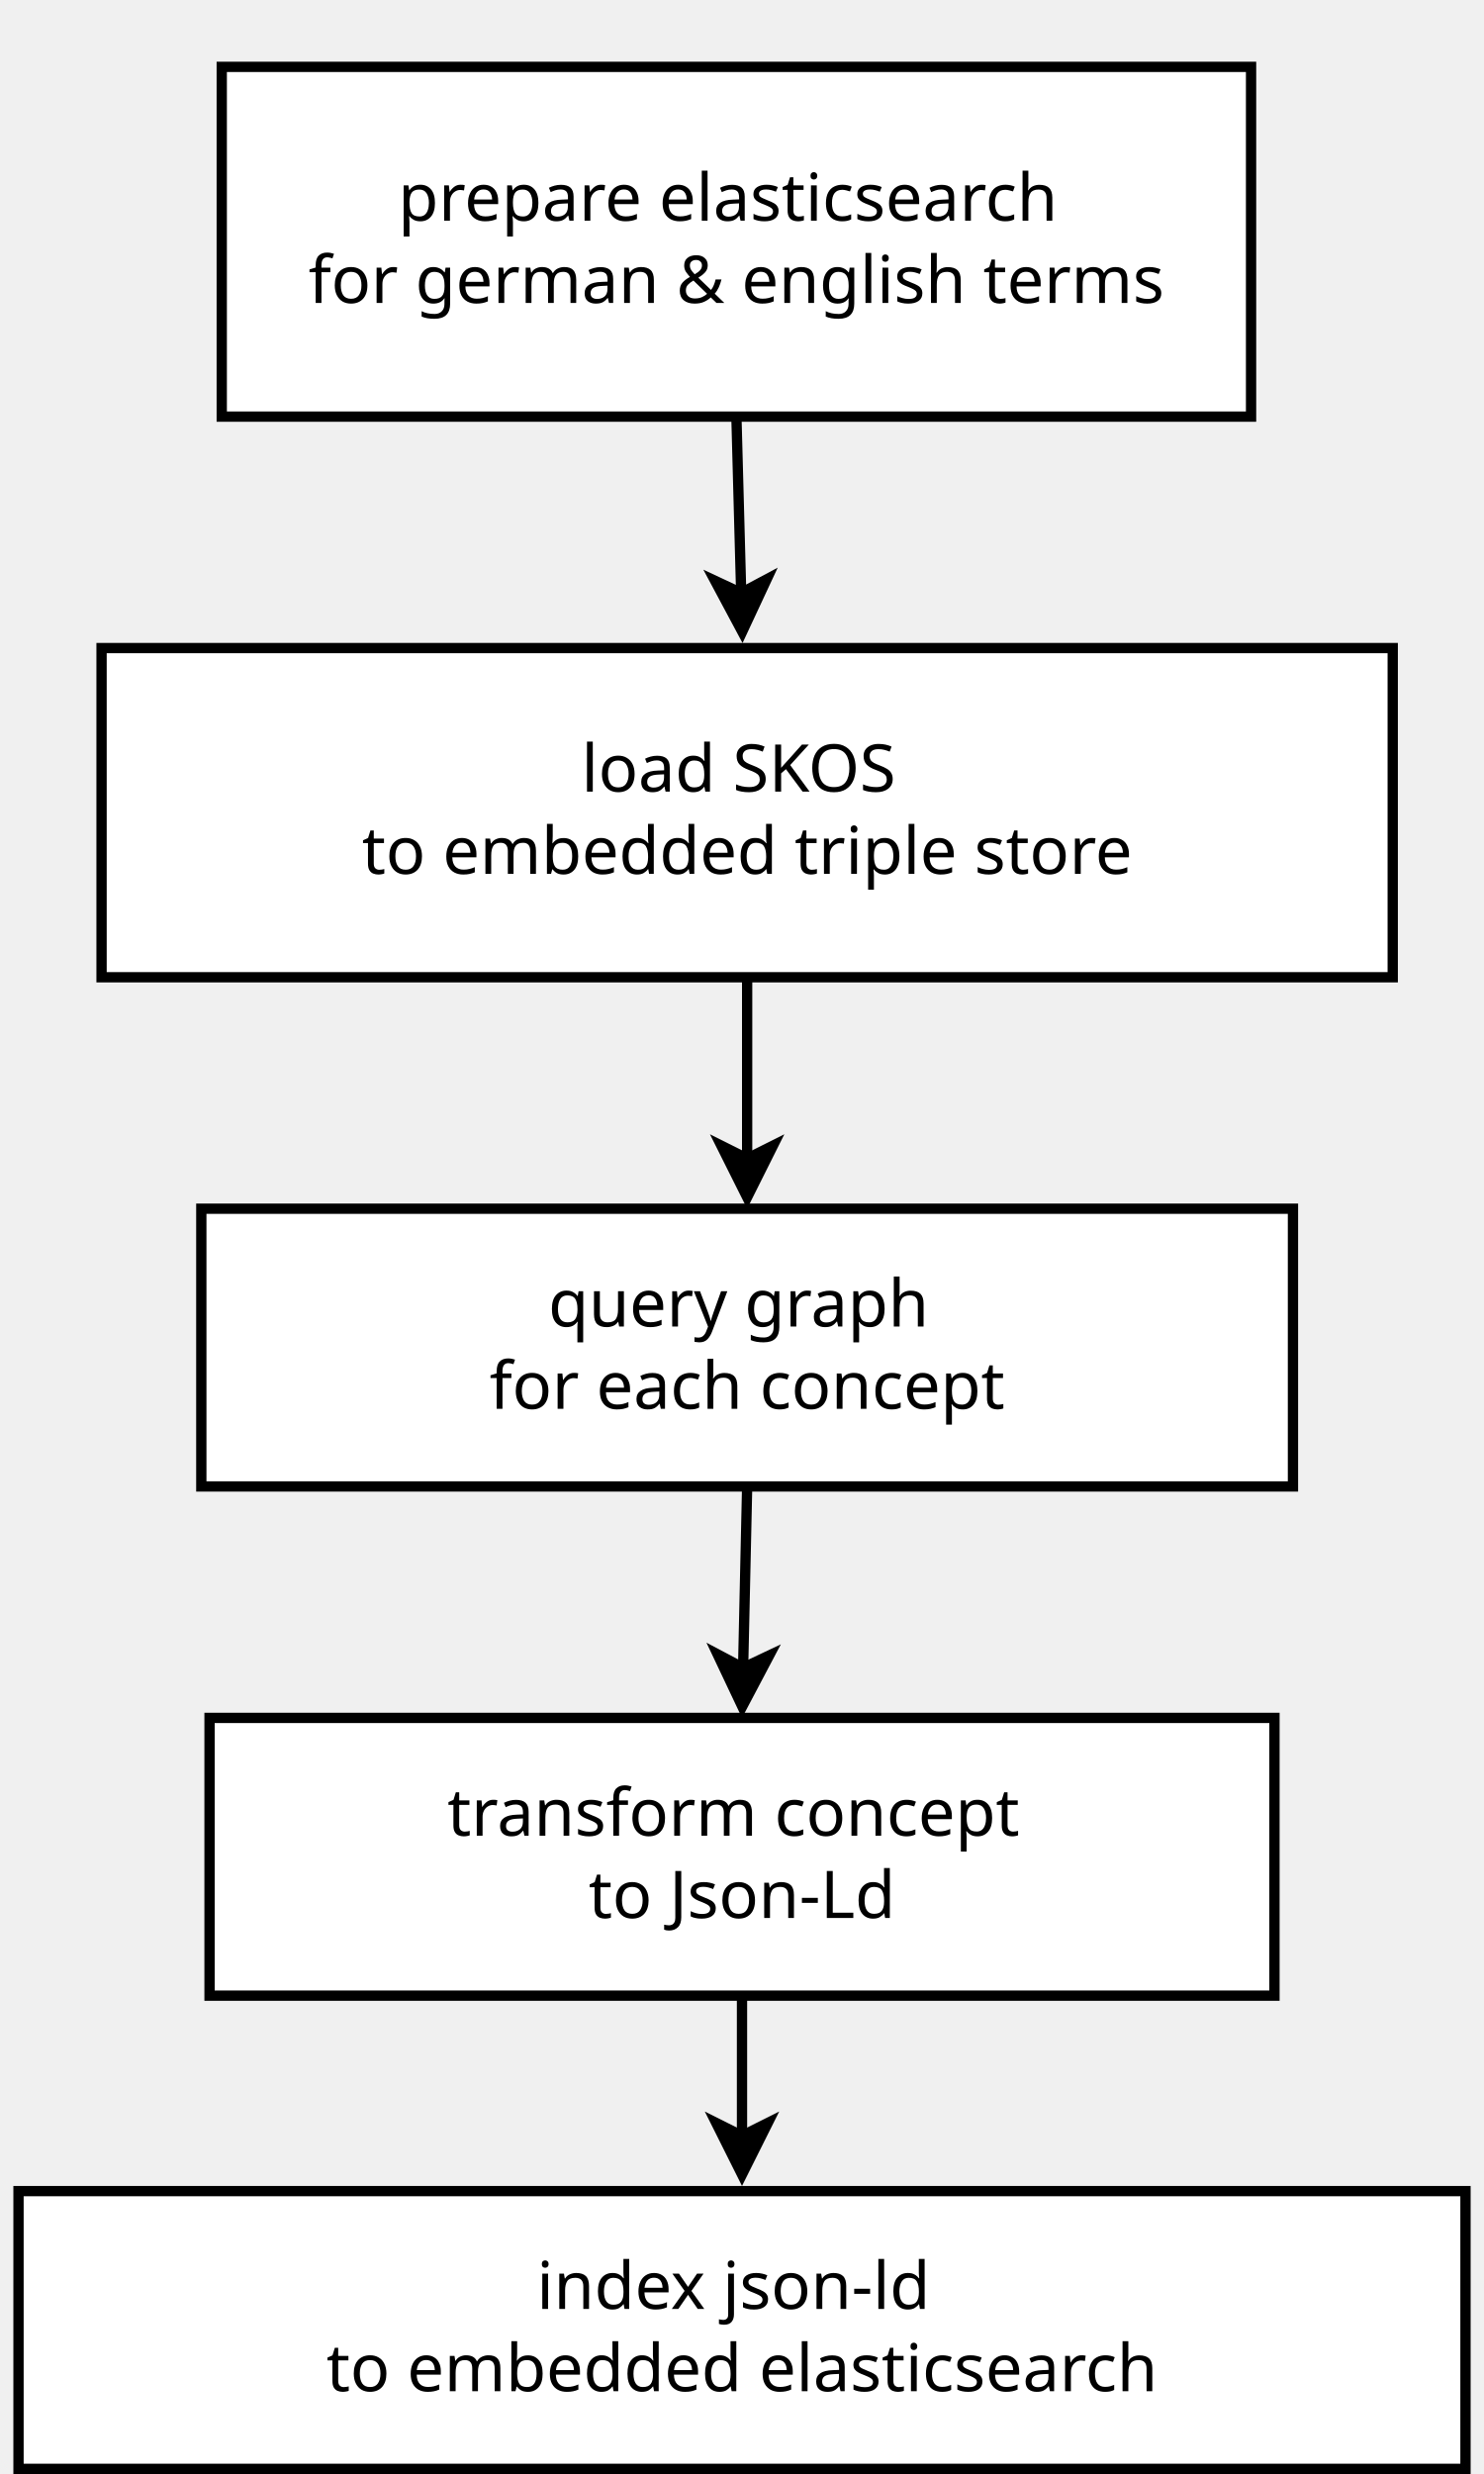
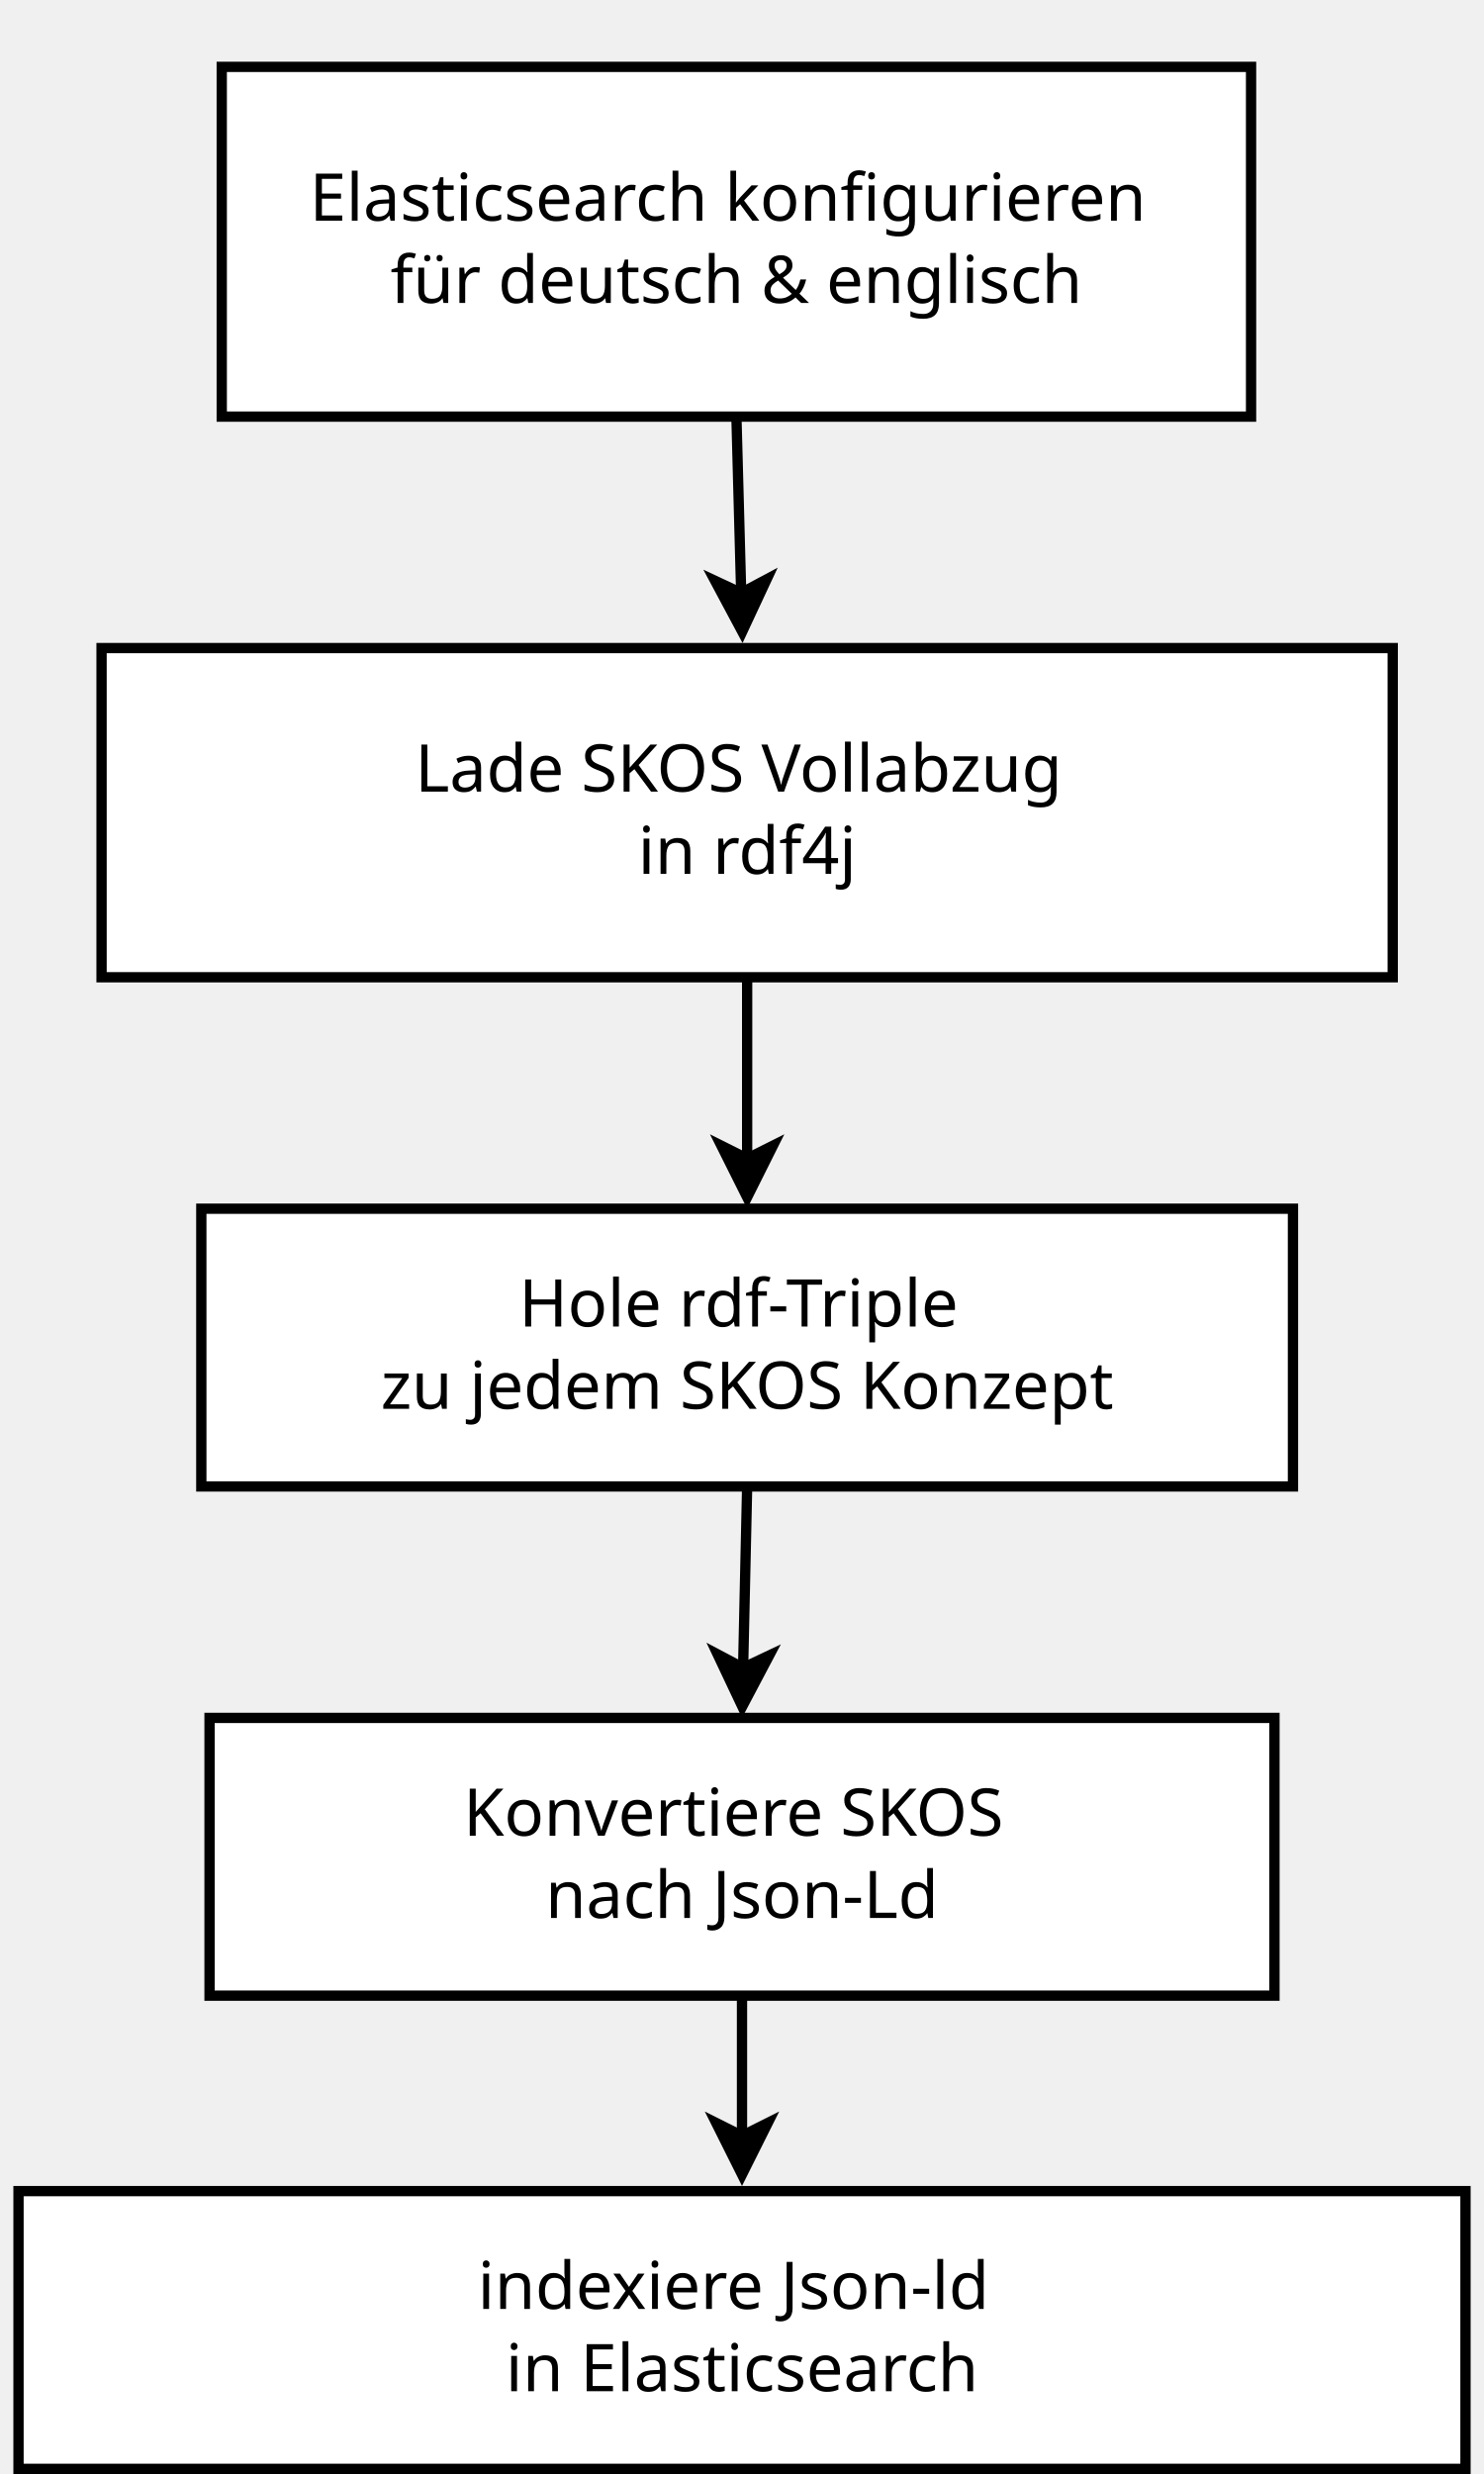
<svg xmlns="http://www.w3.org/2000/svg" width="15cm" height="25cm" viewBox="3 36 284 481">
  <text font-size="12.8" style="fill: #000000;text-anchor:start;font-family:sans-serif;font-style:normal;font-weight:normal" x="205" y="48">
    <tspan x="205" y="48" />
  </text>
  <g>
    <rect style="fill: #ffffff" x="20.45" y="162" width="251.1" height="64" />
    <rect style="fill: none; fill-opacity:0; stroke-width: 2; stroke: #000000" x="20.45" y="162" width="251.1" height="64" />
    <text font-size="12.8" style="fill: #000000;text-anchor:middle;font-family:sans-serif;font-style:normal;font-weight:normal" x="146" y="189.9">
-       <tspan x="146" y="189.9">load SKOS</tspan>
-       <tspan x="146" y="205.9">to embedded triple store</tspan>
+       <tspan x="146" y="189.9">Lade SKOS Vollabzug</tspan>
+       <tspan x="146" y="205.9">in rdf4j</tspan>
    </text>
  </g>
  <g>
    <rect style="fill: #ffffff" x="39.85" y="271" width="212.3" height="54" />
    <rect style="fill: none; fill-opacity:0; stroke-width: 2; stroke: #000000" x="39.85" y="271" width="212.3" height="54" />
    <text font-size="12.8" style="fill: #000000;text-anchor:middle;font-family:sans-serif;font-style:normal;font-weight:normal" x="146" y="293.9">
-       <tspan x="146" y="293.9">query graph </tspan>
-       <tspan x="146" y="309.9">for each concept</tspan>
+       <tspan x="146" y="293.9">Hole rdf-Triple </tspan>
+       <tspan x="146" y="309.9">zu jedem SKOS Konzept</tspan>
    </text>
  </g>
  <g>
    <rect style="fill: #ffffff" x="41.45" y="370" width="207.1" height="54" />
    <rect style="fill: none; fill-opacity:0; stroke-width: 2; stroke: #000000" x="41.45" y="370" width="207.1" height="54" />
    <text font-size="12.8" style="fill: #000000;text-anchor:middle;font-family:sans-serif;font-style:normal;font-weight:normal" x="145" y="392.9">
-       <tspan x="145" y="392.9">transform concept</tspan>
-       <tspan x="145" y="408.9">to Json-Ld</tspan>
+       <tspan x="145" y="392.9">Konvertiere SKOS</tspan>
+       <tspan x="145" y="408.9">nach Json-Ld</tspan>
    </text>
  </g>
  <g>
    <rect style="fill: #ffffff" x="4.3" y="462" width="281.4" height="54" />
    <rect style="fill: none; fill-opacity:0; stroke-width: 2; stroke: #000000" x="4.3" y="462" width="281.4" height="54" />
    <text font-size="12.8" style="fill: #000000;text-anchor:middle;font-family:sans-serif;font-style:normal;font-weight:normal" x="145" y="484.9">
-       <tspan x="145" y="484.9">index json-ld </tspan>
-       <tspan x="145" y="500.9">to embedded elasticsearch</tspan>
+       <tspan x="145" y="484.9">indexiere Json-ld </tspan>
+       <tspan x="145" y="500.9">in Elasticsearch</tspan>
    </text>
  </g>
  <g>
    <rect style="fill: #ffffff" x="43.825" y="49" width="200.175" height="68" />
    <rect style="fill: none; fill-opacity:0; stroke-width: 2; stroke: #000000" x="43.825" y="49" width="200.175" height="68" />
-     <text font-size="12.8" style="fill: #000000;text-anchor:middle;font-family:sans-serif;font-style:normal;font-weight:normal" x="143.912" y="78.9">
-       <tspan x="143.912" y="78.9">prepare elasticsearch</tspan>
-       <tspan x="143.912" y="94.9">for german &amp; english terms</tspan>
+     <text font-size="12.8" style="fill: #000000;text-anchor:middle;font-family:sans-serif;font-style:normal;font-weight:normal" x="143.913" y="78.9">
+       <tspan x="143.913" y="78.9">Elasticsearch konfigurieren</tspan>
+       <tspan x="143.913" y="94.9">für deutsch &amp; englisch </tspan>
    </text>
  </g>
  <g>
-     <line style="fill: none; fill-opacity:0; stroke-width: 2; stroke: #000000" x1="143.912" y1="117" x2="144.842" y2="151.294" />
+     <line style="fill: none; fill-opacity:0; stroke-width: 2; stroke: #000000" x1="143.913" y1="117" x2="144.842" y2="151.294" />
    <polygon style="fill: #000000" points="145.045,158.792 139.776,148.931 144.842,151.294 149.773,148.66 " />
    <polygon style="fill: none; fill-opacity:0; stroke-width: 2; stroke: #000000" points="145.045,158.792 139.776,148.931 144.842,151.294 149.773,148.66 " />
  </g>
  <g>
    <line style="fill: none; fill-opacity:0; stroke-width: 2; stroke: #000000" x1="146" y1="226" x2="146" y2="261.264" />
    <polygon style="fill: #000000" points="146,268.764 141,258.764 146,261.264 151,258.764 " />
    <polygon style="fill: none; fill-opacity:0; stroke-width: 2; stroke: #000000" points="146,268.764 141,258.764 146,261.264 151,258.764 " />
  </g>
  <g>
    <line style="fill: none; fill-opacity:0; stroke-width: 2; stroke: #000000" x1="146" y1="325" x2="145.216" y2="360.266" />
    <polygon style="fill: #000000" points="145.05,367.764 140.273,357.656 145.216,360.266 150.271,357.878 " />
    <polygon style="fill: none; fill-opacity:0; stroke-width: 2; stroke: #000000" points="145.05,367.764 140.273,357.656 145.216,360.266 150.271,357.878 " />
  </g>
  <g>
    <line style="fill: none; fill-opacity:0; stroke-width: 2; stroke: #000000" x1="145" y1="424" x2="145" y2="451.263" />
    <polygon style="fill: #000000" points="145,458.763 140,448.763 145,451.263 150,448.763 " />
    <polygon style="fill: none; fill-opacity:0; stroke-width: 2; stroke: #000000" points="145,458.763 140,448.763 145,451.263 150,448.763 " />
  </g>
</svg>
